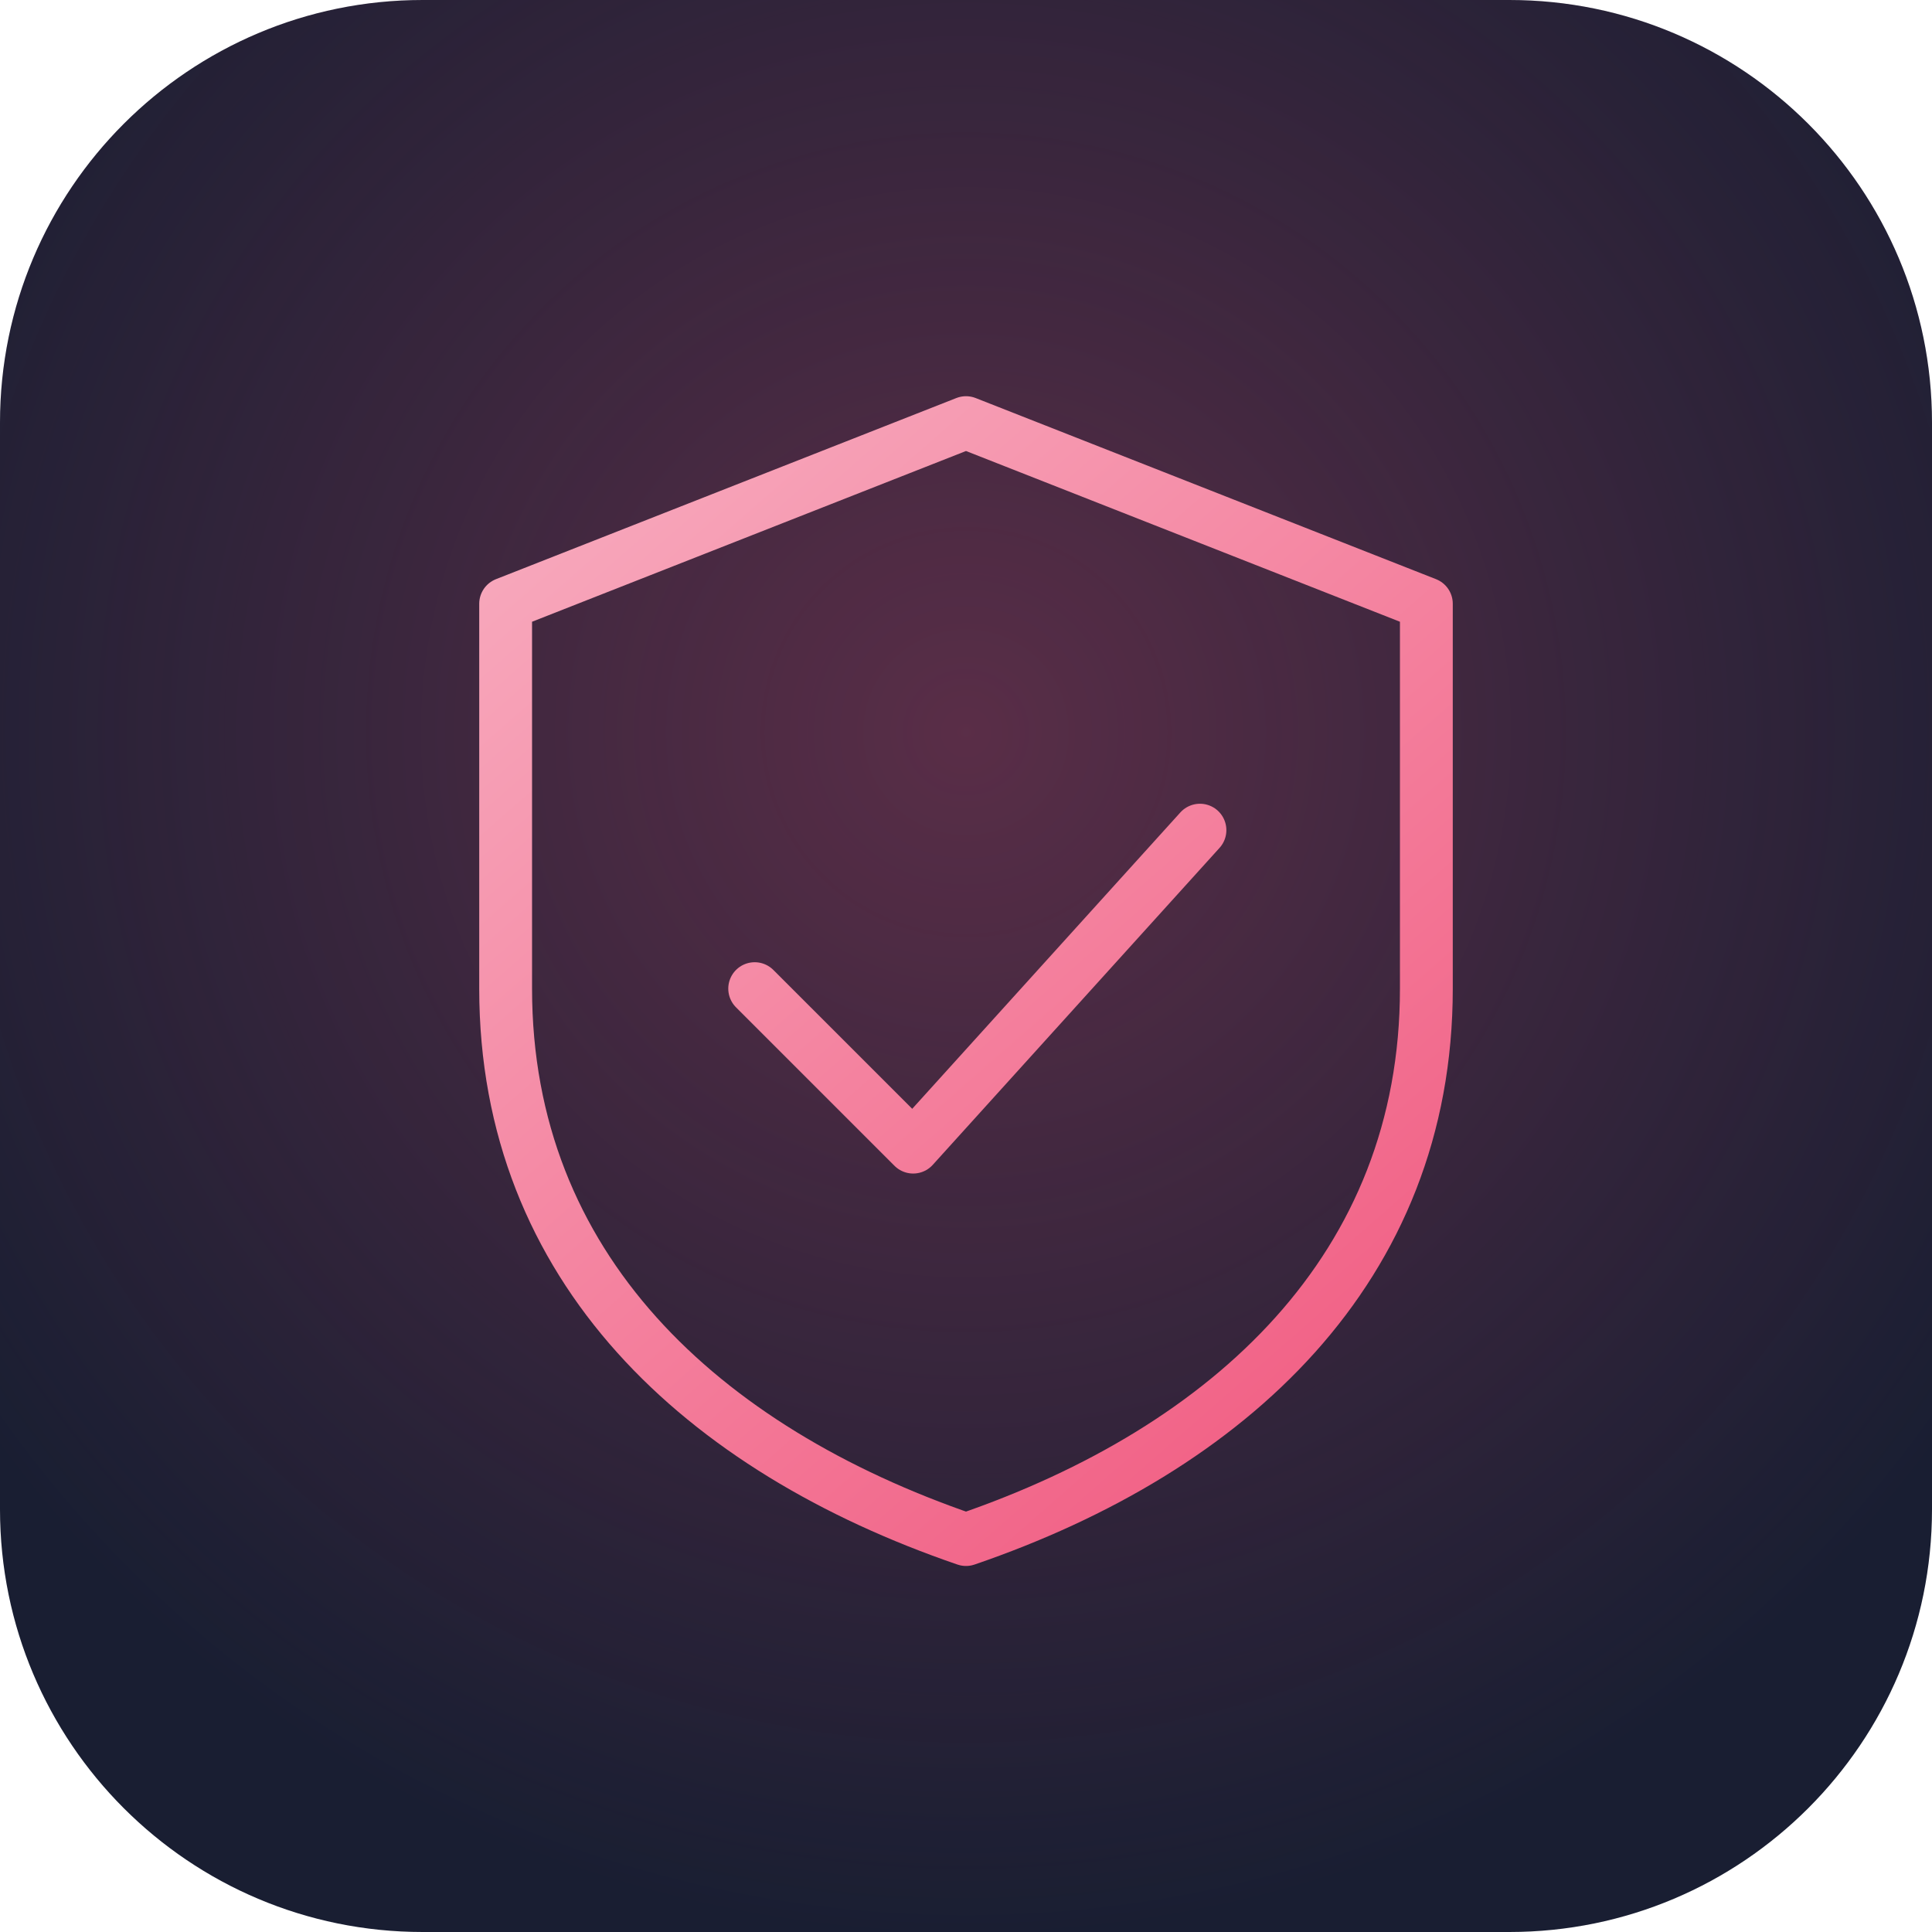
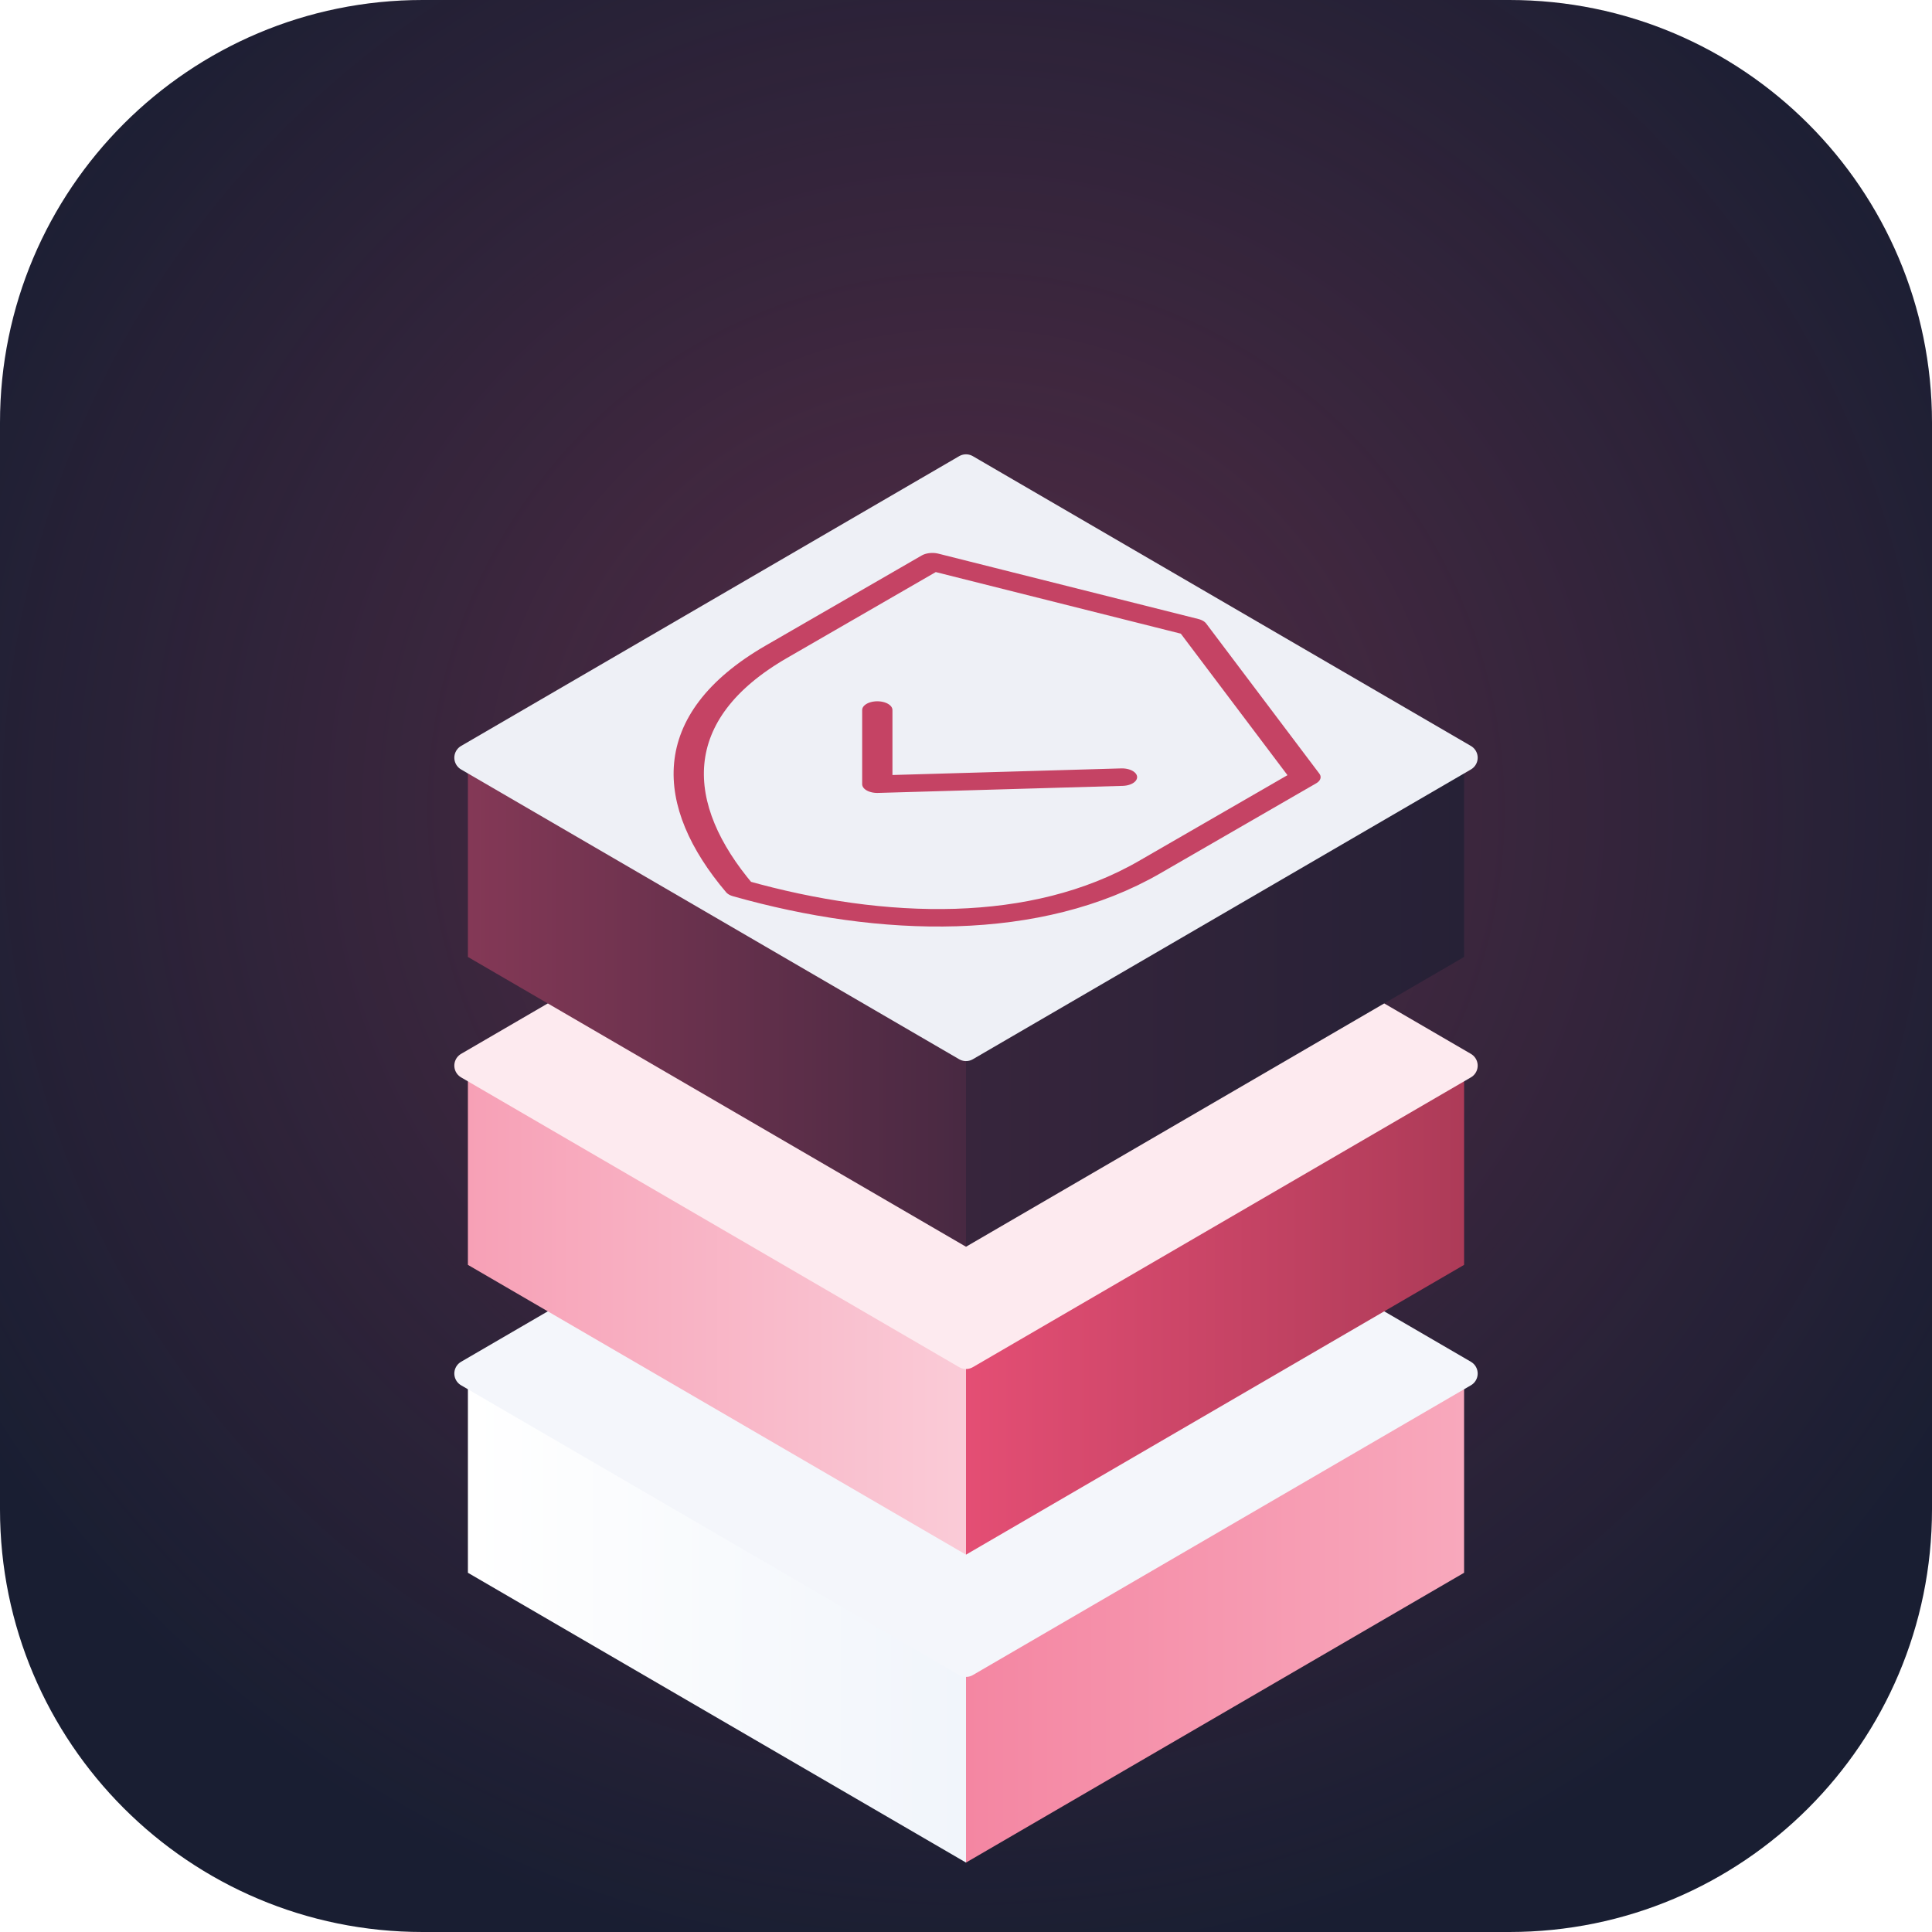
<svg xmlns="http://www.w3.org/2000/svg" viewBox="0 0 512 512" width="512" height="512">
  <defs>
-     <linearGradient id="g" gradientUnits="userSpaceOnUse" x1="120" y1="100" x2="400" y2="420">
-       <stop offset="0" stop-color="#f8b1c3" />
-       <stop offset="1" stop-color="#f0527a" />
+     <linearGradient id="sadminl1">
+       <stop offset="0" stop-color="#843856" />
+       <stop offset="1" stop-color="#482942" />
    </linearGradient>
-     <radialGradient id="glow" cx=".5" cy=".38" r=".62">
-       <stop offset="0" stop-color="#f0527a" stop-opacity=".30" />
+     <linearGradient id="sadminr1">
+       <stop offset="0" stop-color="#37253c" />
+       <stop offset="1" stop-color="#262136" />
+     </linearGradient>
+     <linearGradient id="sadminl2">
+       <stop offset="0" stop-color="#f7a0b6" />
+       <stop offset="1" stop-color="#facbd7" />
+     </linearGradient>
+     <linearGradient id="sadminr2">
+       <stop offset="0" stop-color="#e44e74" />
+       <stop offset="1" stop-color="#ad3b58" />
+     </linearGradient>
+     <linearGradient id="sadminl3">
+       <stop offset="0" stop-color="#ffffff" />
+       <stop offset="1" stop-color="#f1f5fb" />
+     </linearGradient>
+     <linearGradient id="sadminr3">
+       <stop offset="0" stop-color="#f486a2" />
+       <stop offset="1" stop-color="#f8a8bc" />
+     </linearGradient>
+     <radialGradient id="sadminglow" cx=".5" cy=".42" r=".6">
+       <stop offset="0" stop-color="#f0527a" stop-opacity=".28" />
      <stop offset="1" stop-color="#f0527a" stop-opacity="0" />
    </radialGradient>
  </defs>
  <rect width="512" height="512" rx="112" fill="#191e32" />
-   <rect width="512" height="512" rx="112" fill="url(#glow)" />
-   <path d="M256 112 L378 160 V262 C378 336 326 384 256 408 C186 384 134 336 134 262 V160 Z" fill="none" stroke="url(#g)" stroke-width="14" stroke-linecap="round" stroke-linejoin="round" />
-   <path d="M200 262 L242 304 L318 220" fill="none" stroke="url(#g)" stroke-width="14" stroke-linecap="round" stroke-linejoin="round" />
+   <rect width="512" height="512" rx="112" fill="url(#sadminglow)" />
+   <g transform="translate(256 256) scale(1.2) translate(-256 -262)">
+     <path d="M146 352 L256 416 L256 460 L146 396 Z" fill="url(#sadminl3)" />
+     <path d="M366 352 L256 416 L256 460 L366 396 Z" fill="url(#sadminr3)" />
+     <path d="M256 288 L366 352 L256 416 L146 352 Z" fill="#f4f6fb" stroke="#f4f6fb" stroke-width="6" stroke-linejoin="round" />
+     <path d="M146 284 L256 348 L256 392 L146 328 Z" fill="url(#sadminl2)" />
+     <path d="M366 284 L256 348 L256 392 L366 328 Z" fill="url(#sadminr2)" />
+     <path d="M256 220 L366 284 L256 348 L146 284 Z" fill="#fdeaef" stroke="#fdeaef" stroke-width="6" stroke-linejoin="round" />
+     <path d="M146 216 L256 280 L256 324 L146 260 Z" fill="url(#sadminl1)" />
+     <path d="M366 216 L256 280 L256 324 L366 260 Z" fill="url(#sadminr1)" />
+     <path d="M256 152 L366 216 L256 280 L146 216 Z" fill="#eef0f6" stroke="#eef0f6" stroke-width="6" stroke-linejoin="round" />
+     <g transform="translate(256 216) matrix(0.3377 0.195 -0.3377 0.195 0 0) translate(-256 -260)">
+       <path d="M256 112 L378 160 V262 C378 336 326 384 256 408 C186 384 134 336 134 262 V160 Z" fill="none" stroke="#c54364" stroke-width="14" stroke-linecap="round" stroke-linejoin="round" />
+       <path d="M200 262 L242 304 L318 220" fill="none" stroke="#c54364" stroke-width="14" stroke-linecap="round" stroke-linejoin="round" />
+     </g>
+   </g>
</svg>
